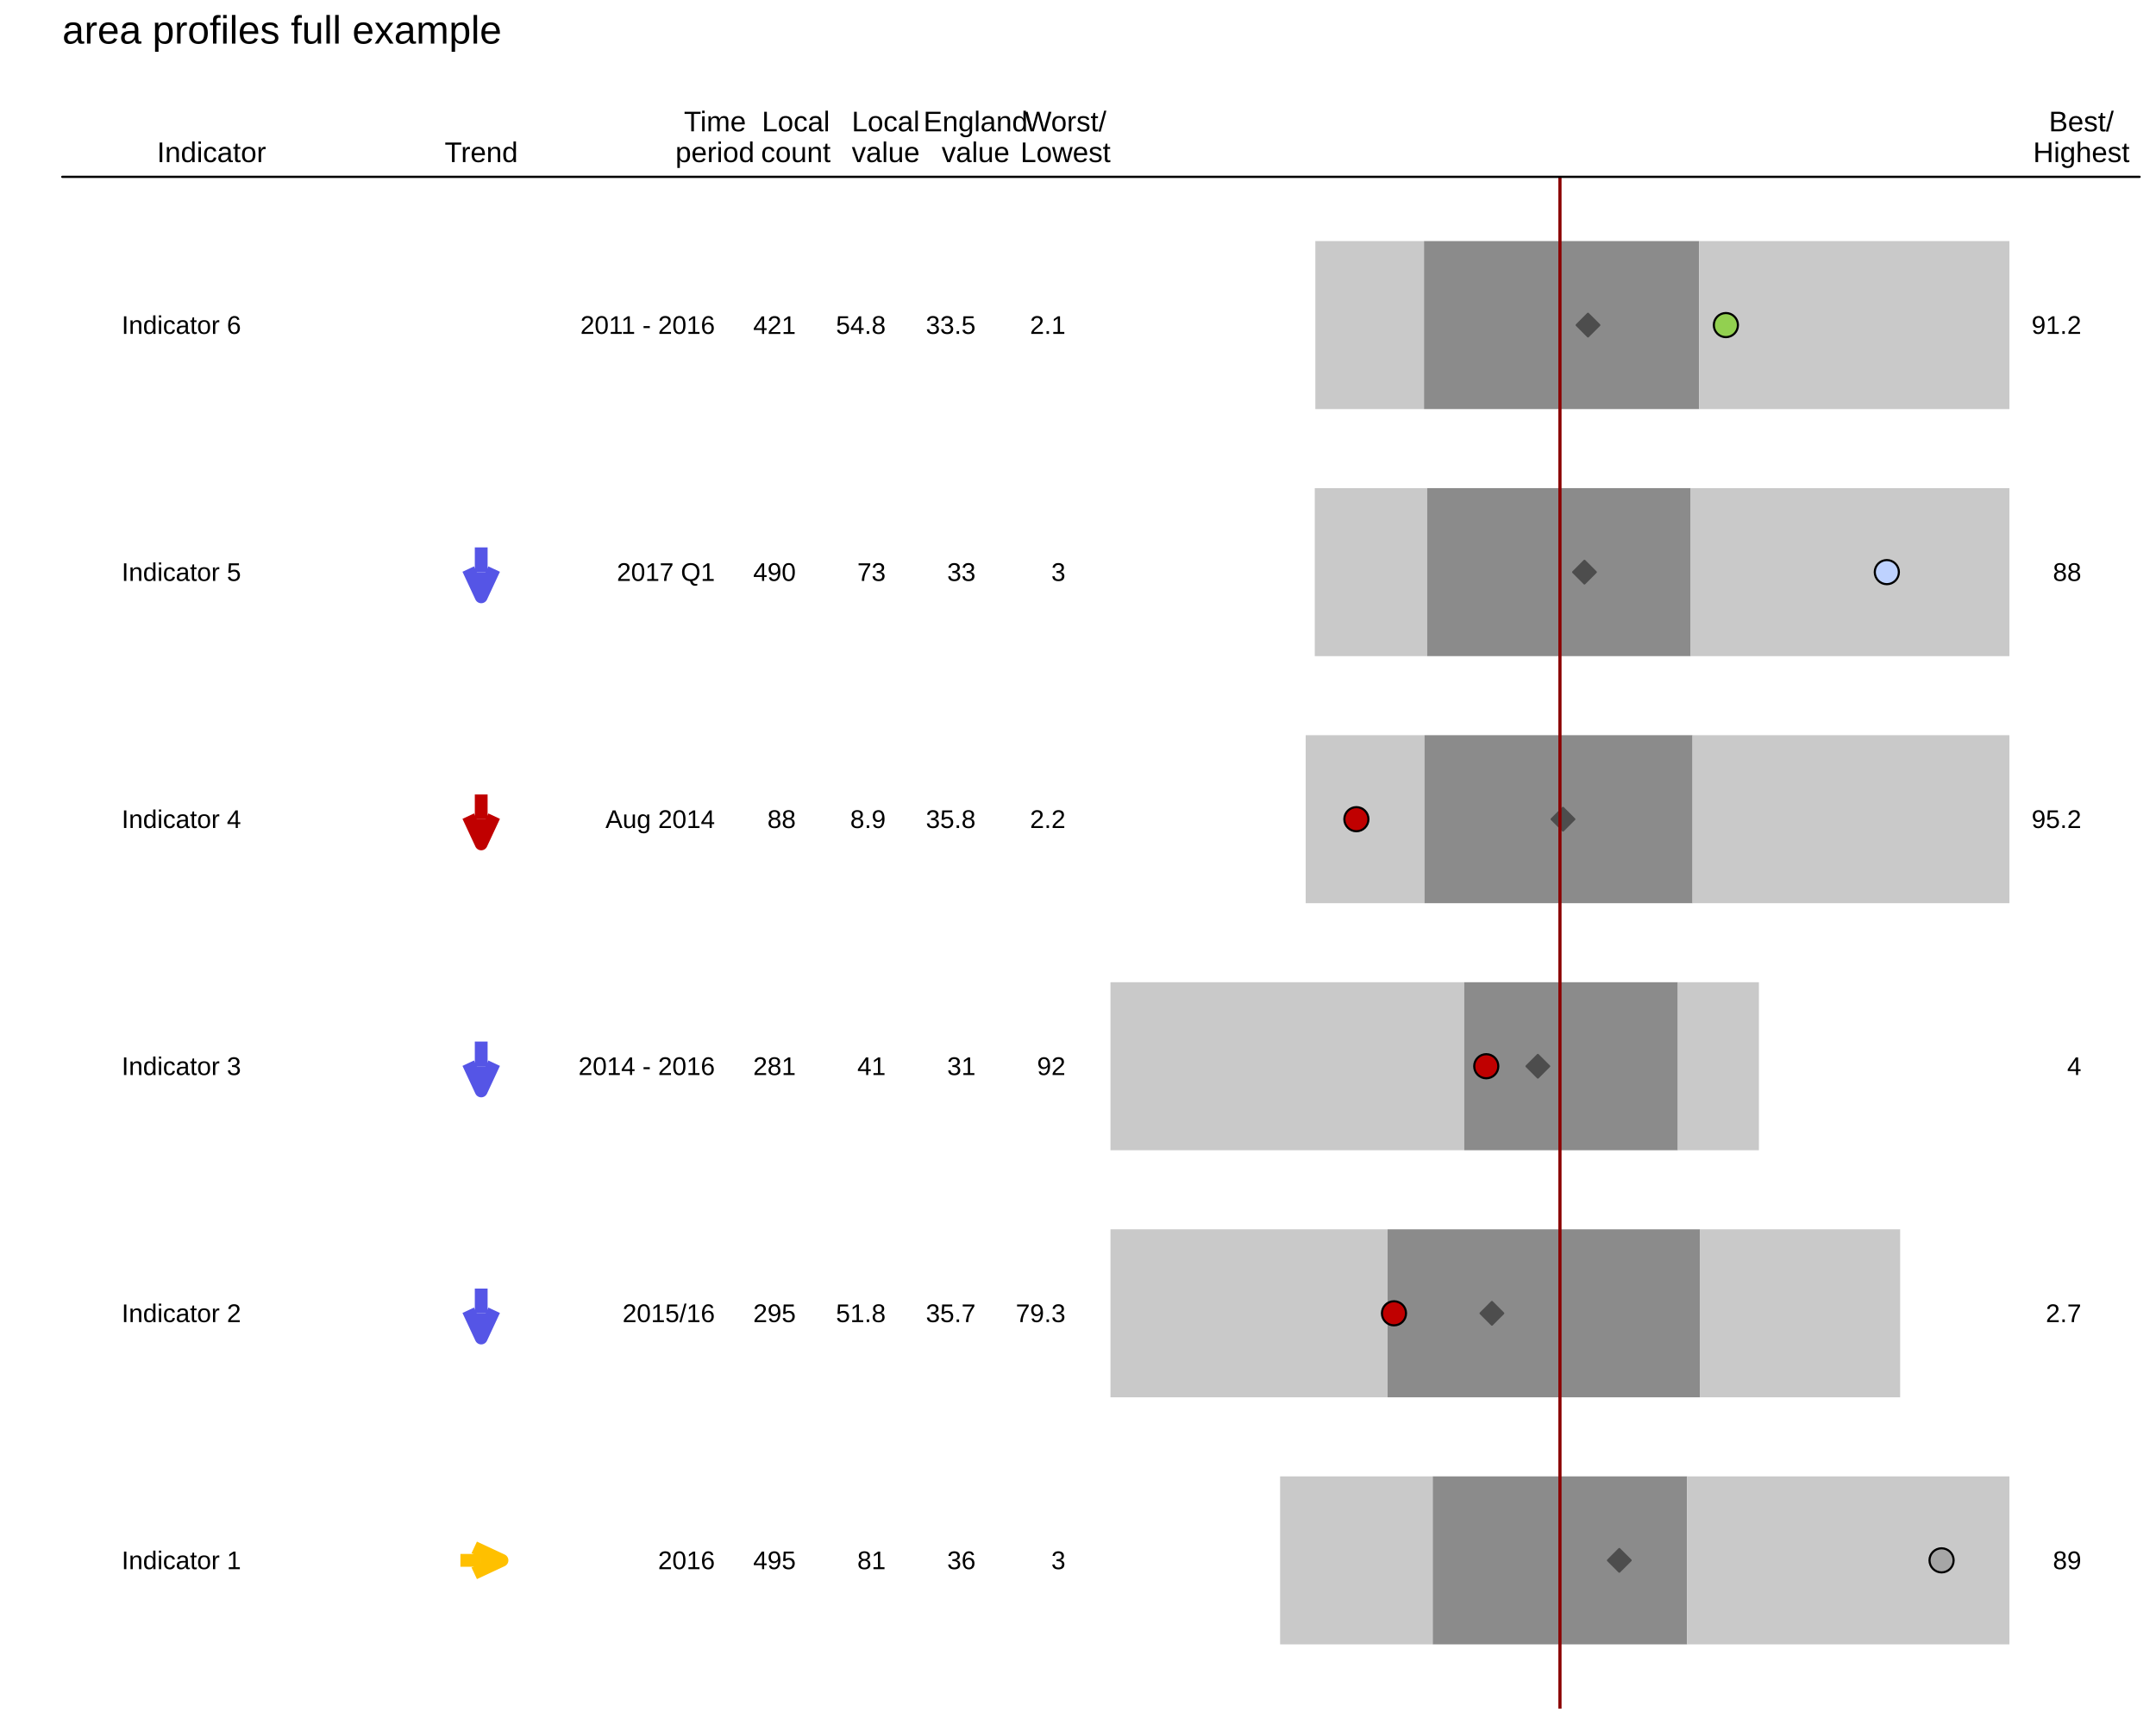
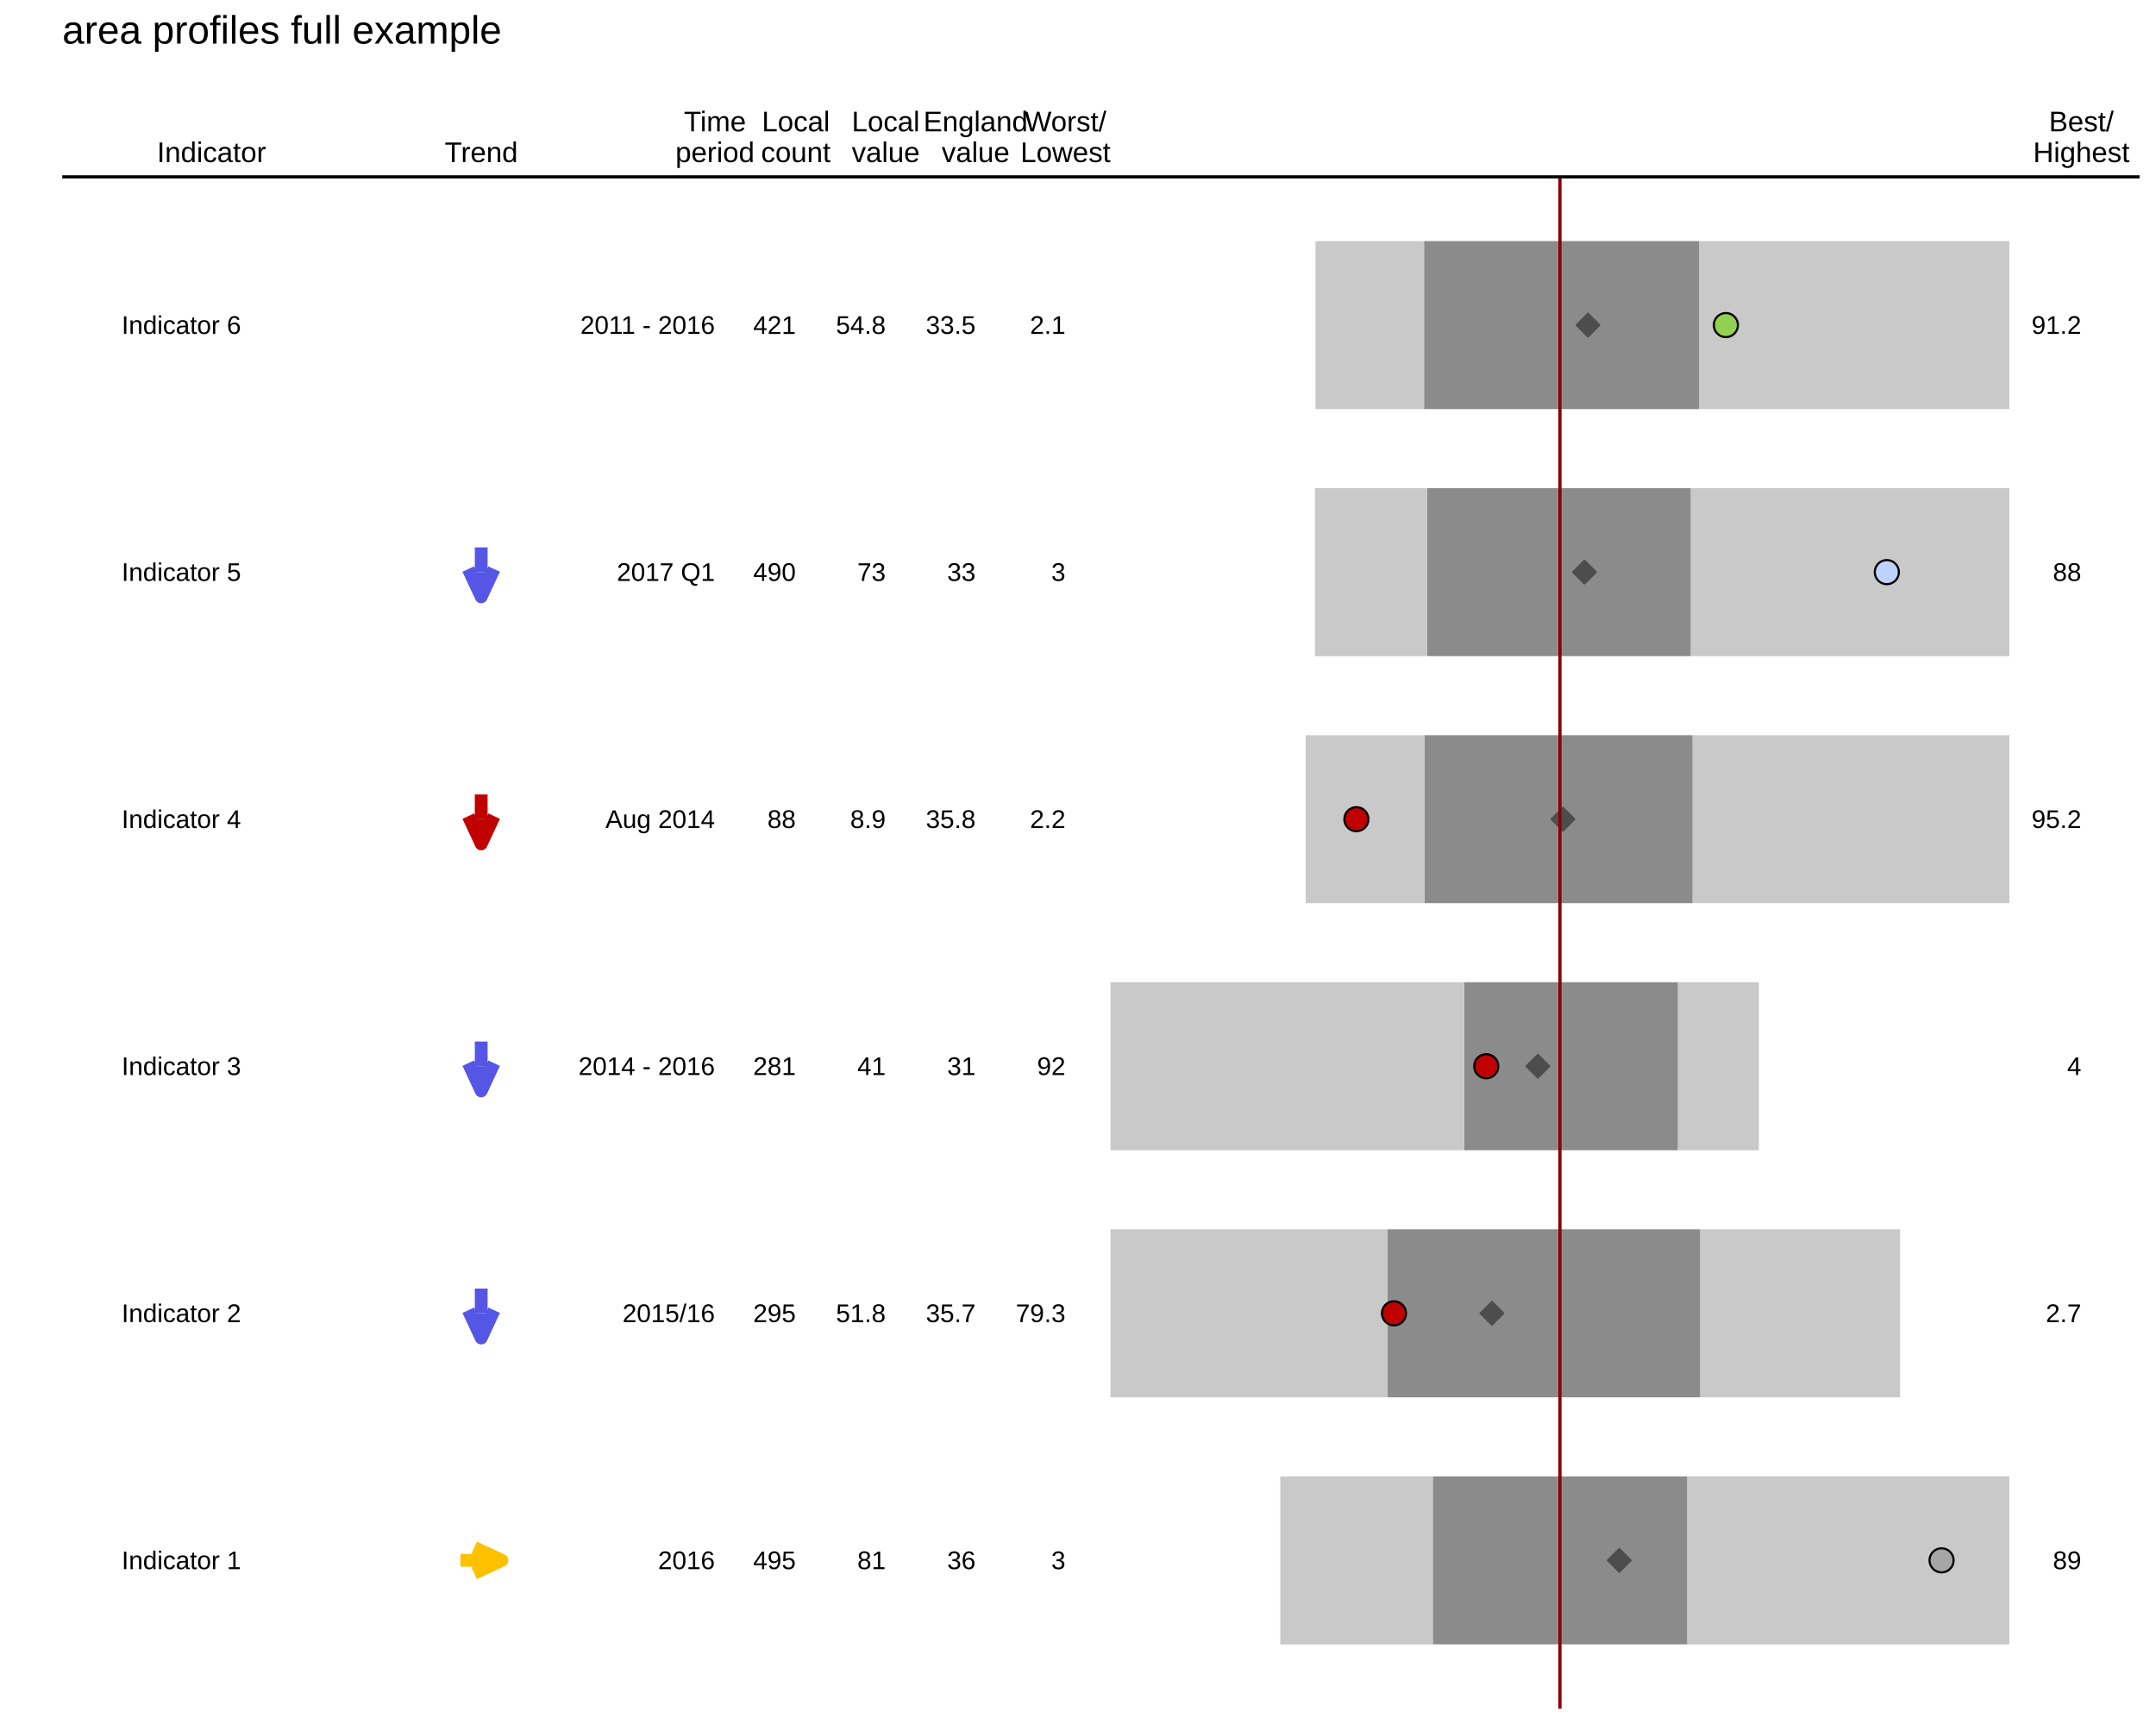
<svg xmlns="http://www.w3.org/2000/svg" viewBox="0 0 720.00 576.00">
  <defs>
    <style type="text/css">
    line, polyline, polygon, path, rect, circle {
      fill: none;
      stroke: #000000;
      stroke-linecap: round;
      stroke-linejoin: round;
      stroke-miterlimit: 10.00;
    }
  </style>
  </defs>
  <rect width="100%" height="100%" style="stroke: none; fill: #FFFFFF;" />
  <defs>
    <clipPath id="cpMjAuODB8NzE0LjUyfDU3MC41Mnw1OS4wNQ==">
      <rect x="20.80" y="59.05" width="693.72" height="511.47" />
    </clipPath>
  </defs>
+   <rect x="563.43" y="492.98" width="107.62" height="56.10" style="stroke-width: 1.07; stroke: none; stroke-linecap: square; stroke-linejoin: miter; fill: #C9C9C9;" clip-path="url(#cpMjAuODB8NzE0LjUyfDU3MC41Mnw1OS4wNQ==)" />
+   <rect x="478.47" y="492.98" width="84.96" height="56.10" style="stroke-width: 1.07; stroke: none; stroke-linecap: square; stroke-linejoin: miter; fill: #8B8B8B;" clip-path="url(#cpMjAuODB8NzE0LjUyfDU3MC41Mnw1OS4wNQ==)" />
+   <rect x="427.49" y="492.98" width="50.98" height="56.10" style="stroke-width: 1.07; stroke: none; stroke-linecap: square; stroke-linejoin: miter; fill: #C9C9C9;" clip-path="url(#cpMjAuODB8NzE0LjUyfDU3MC41Mnw1OS4wNQ==)" />
  <rect x="370.84" y="492.98" width="56.64" height="56.10" style="stroke-width: 1.07; stroke: none; stroke-linecap: square; stroke-linejoin: miter; fill: #FFFFFF;" clip-path="url(#cpMjAuODB8NzE0LjUyfDU3MC41Mnw1OS4wNQ==)" />
-   <rect x="427.49" y="492.98" width="50.98" height="56.10" style="stroke-width: 1.07; stroke: none; stroke-linecap: square; stroke-linejoin: miter; fill: #C9C9C9;" clip-path="url(#cpMjAuODB8NzE0LjUyfDU3MC41Mnw1OS4wNQ==)" />
-   <rect x="478.47" y="492.98" width="84.96" height="56.10" style="stroke-width: 1.07; stroke: none; stroke-linecap: square; stroke-linejoin: miter; fill: #8B8B8B;" clip-path="url(#cpMjAuODB8NzE0LjUyfDU3MC41Mnw1OS4wNQ==)" />
-   <rect x="563.43" y="492.98" width="107.62" height="56.10" style="stroke-width: 1.07; stroke: none; stroke-linecap: square; stroke-linejoin: miter; fill: #C9C9C9;" clip-path="url(#cpMjAuODB8NzE0LjUyfDU3MC41Mnw1OS4wNQ==)" />
+   <rect x="567.77" y="410.48" width="66.79" height="56.10" style="stroke-width: 1.07; stroke: none; stroke-linecap: square; stroke-linejoin: miter; fill: #C9C9C9;" clip-path="url(#cpMjAuODB8NzE0LjUyfDU3MC41Mnw1OS4wNQ==)" />
+   <rect x="463.37" y="410.48" width="104.40" height="56.10" style="stroke-width: 1.07; stroke: none; stroke-linecap: square; stroke-linejoin: miter; fill: #8B8B8B;" clip-path="url(#cpMjAuODB8NzE0LjUyfDU3MC41Mnw1OS4wNQ==)" />
+   <rect x="370.84" y="410.48" width="92.52" height="56.10" style="stroke-width: 1.07; stroke: none; stroke-linecap: square; stroke-linejoin: miter; fill: #C9C9C9;" clip-path="url(#cpMjAuODB8NzE0LjUyfDU3MC41Mnw1OS4wNQ==)" />
  <rect x="370.84" y="410.48" width="0.00" height="56.10" style="stroke-width: 1.07; stroke: none; stroke-linecap: square; stroke-linejoin: miter; fill: #FFFFFF;" clip-path="url(#cpMjAuODB8NzE0LjUyfDU3MC41Mnw1OS4wNQ==)" />
-   <rect x="370.84" y="410.48" width="92.52" height="56.10" style="stroke-width: 1.07; stroke: none; stroke-linecap: square; stroke-linejoin: miter; fill: #C9C9C9;" clip-path="url(#cpMjAuODB8NzE0LjUyfDU3MC41Mnw1OS4wNQ==)" />
-   <rect x="463.37" y="410.48" width="104.40" height="56.10" style="stroke-width: 1.07; stroke: none; stroke-linecap: square; stroke-linejoin: miter; fill: #8B8B8B;" clip-path="url(#cpMjAuODB8NzE0LjUyfDU3MC41Mnw1OS4wNQ==)" />
-   <rect x="567.77" y="410.48" width="66.79" height="56.10" style="stroke-width: 1.07; stroke: none; stroke-linecap: square; stroke-linejoin: miter; fill: #C9C9C9;" clip-path="url(#cpMjAuODB8NzE0LjUyfDU3MC41Mnw1OS4wNQ==)" />
+   <rect x="560.32" y="327.98" width="27.07" height="56.10" style="stroke-width: 1.07; stroke: none; stroke-linecap: square; stroke-linejoin: miter; fill: #C9C9C9;" clip-path="url(#cpMjAuODB8NzE0LjUyfDU3MC41Mnw1OS4wNQ==)" />
+   <rect x="488.96" y="327.98" width="71.36" height="56.10" style="stroke-width: 1.07; stroke: none; stroke-linecap: square; stroke-linejoin: miter; fill: #8B8B8B;" clip-path="url(#cpMjAuODB8NzE0LjUyfDU3MC41Mnw1OS4wNQ==)" />
+   <rect x="370.84" y="327.98" width="118.11" height="56.10" style="stroke-width: 1.07; stroke: none; stroke-linecap: square; stroke-linejoin: miter; fill: #C9C9C9;" clip-path="url(#cpMjAuODB8NzE0LjUyfDU3MC41Mnw1OS4wNQ==)" />
  <rect x="370.84" y="327.98" width="0.00" height="56.10" style="stroke-width: 1.07; stroke: none; stroke-linecap: square; stroke-linejoin: miter; fill: #FFFFFF;" clip-path="url(#cpMjAuODB8NzE0LjUyfDU3MC41Mnw1OS4wNQ==)" />
-   <rect x="370.84" y="327.98" width="118.11" height="56.10" style="stroke-width: 1.07; stroke: none; stroke-linecap: square; stroke-linejoin: miter; fill: #C9C9C9;" clip-path="url(#cpMjAuODB8NzE0LjUyfDU3MC41Mnw1OS4wNQ==)" />
-   <rect x="488.96" y="327.98" width="71.36" height="56.10" style="stroke-width: 1.07; stroke: none; stroke-linecap: square; stroke-linejoin: miter; fill: #8B8B8B;" clip-path="url(#cpMjAuODB8NzE0LjUyfDU3MC41Mnw1OS4wNQ==)" />
-   <rect x="560.32" y="327.98" width="27.07" height="56.10" style="stroke-width: 1.07; stroke: none; stroke-linecap: square; stroke-linejoin: miter; fill: #C9C9C9;" clip-path="url(#cpMjAuODB8NzE0LjUyfDU3MC41Mnw1OS4wNQ==)" />
+   <rect x="565.23" y="245.49" width="105.82" height="56.10" style="stroke-width: 1.07; stroke: none; stroke-linecap: square; stroke-linejoin: miter; fill: #C9C9C9;" clip-path="url(#cpMjAuODB8NzE0LjUyfDU3MC41Mnw1OS4wNQ==)" />
+   <rect x="475.71" y="245.49" width="89.52" height="56.10" style="stroke-width: 1.07; stroke: none; stroke-linecap: square; stroke-linejoin: miter; fill: #8B8B8B;" clip-path="url(#cpMjAuODB8NzE0LjUyfDU3MC41Mnw1OS4wNQ==)" />
+   <rect x="436.04" y="245.49" width="39.67" height="56.10" style="stroke-width: 1.07; stroke: none; stroke-linecap: square; stroke-linejoin: miter; fill: #C9C9C9;" clip-path="url(#cpMjAuODB8NzE0LjUyfDU3MC41Mnw1OS4wNQ==)" />
  <rect x="370.84" y="245.49" width="65.20" height="56.10" style="stroke-width: 1.07; stroke: none; stroke-linecap: square; stroke-linejoin: miter; fill: #FFFFFF;" clip-path="url(#cpMjAuODB8NzE0LjUyfDU3MC41Mnw1OS4wNQ==)" />
-   <rect x="436.04" y="245.49" width="39.67" height="56.10" style="stroke-width: 1.07; stroke: none; stroke-linecap: square; stroke-linejoin: miter; fill: #C9C9C9;" clip-path="url(#cpMjAuODB8NzE0LjUyfDU3MC41Mnw1OS4wNQ==)" />
-   <rect x="475.71" y="245.49" width="89.52" height="56.10" style="stroke-width: 1.07; stroke: none; stroke-linecap: square; stroke-linejoin: miter; fill: #8B8B8B;" clip-path="url(#cpMjAuODB8NzE0LjUyfDU3MC41Mnw1OS4wNQ==)" />
-   <rect x="565.23" y="245.49" width="105.82" height="56.10" style="stroke-width: 1.07; stroke: none; stroke-linecap: square; stroke-linejoin: miter; fill: #C9C9C9;" clip-path="url(#cpMjAuODB8NzE0LjUyfDU3MC41Mnw1OS4wNQ==)" />
+   <rect x="564.61" y="162.99" width="106.44" height="56.10" style="stroke-width: 1.07; stroke: none; stroke-linecap: square; stroke-linejoin: miter; fill: #C9C9C9;" clip-path="url(#cpMjAuODB8NzE0LjUyfDU3MC41Mnw1OS4wNQ==)" />
+   <rect x="476.60" y="162.99" width="88.02" height="56.10" style="stroke-width: 1.07; stroke: none; stroke-linecap: square; stroke-linejoin: miter; fill: #8B8B8B;" clip-path="url(#cpMjAuODB8NzE0LjUyfDU3MC41Mnw1OS4wNQ==)" />
+   <rect x="439.07" y="162.99" width="37.53" height="56.10" style="stroke-width: 1.07; stroke: none; stroke-linecap: square; stroke-linejoin: miter; fill: #C9C9C9;" clip-path="url(#cpMjAuODB8NzE0LjUyfDU3MC41Mnw1OS4wNQ==)" />
  <rect x="370.84" y="162.99" width="68.23" height="56.10" style="stroke-width: 1.07; stroke: none; stroke-linecap: square; stroke-linejoin: miter; fill: #FFFFFF;" clip-path="url(#cpMjAuODB8NzE0LjUyfDU3MC41Mnw1OS4wNQ==)" />
-   <rect x="439.07" y="162.99" width="37.53" height="56.10" style="stroke-width: 1.07; stroke: none; stroke-linecap: square; stroke-linejoin: miter; fill: #C9C9C9;" clip-path="url(#cpMjAuODB8NzE0LjUyfDU3MC41Mnw1OS4wNQ==)" />
-   <rect x="476.60" y="162.99" width="88.02" height="56.10" style="stroke-width: 1.07; stroke: none; stroke-linecap: square; stroke-linejoin: miter; fill: #8B8B8B;" clip-path="url(#cpMjAuODB8NzE0LjUyfDU3MC41Mnw1OS4wNQ==)" />
-   <rect x="564.61" y="162.99" width="106.44" height="56.10" style="stroke-width: 1.07; stroke: none; stroke-linecap: square; stroke-linejoin: miter; fill: #C9C9C9;" clip-path="url(#cpMjAuODB8NzE0LjUyfDU3MC41Mnw1OS4wNQ==)" />
+   <rect x="567.45" y="80.50" width="103.60" height="56.10" style="stroke-width: 1.07; stroke: none; stroke-linecap: square; stroke-linejoin: miter; fill: #C9C9C9;" clip-path="url(#cpMjAuODB8NzE0LjUyfDU3MC41Mnw1OS4wNQ==)" />
+   <rect x="475.55" y="80.50" width="91.90" height="56.10" style="stroke-width: 1.07; stroke: none; stroke-linecap: square; stroke-linejoin: miter; fill: #8B8B8B;" clip-path="url(#cpMjAuODB8NzE0LjUyfDU3MC41Mnw1OS4wNQ==)" />
+   <rect x="439.26" y="80.50" width="36.29" height="56.10" style="stroke-width: 1.07; stroke: none; stroke-linecap: square; stroke-linejoin: miter; fill: #C9C9C9;" clip-path="url(#cpMjAuODB8NzE0LjUyfDU3MC41Mnw1OS4wNQ==)" />
  <rect x="370.84" y="80.50" width="68.42" height="56.10" style="stroke-width: 1.07; stroke: none; stroke-linecap: square; stroke-linejoin: miter; fill: #FFFFFF;" clip-path="url(#cpMjAuODB8NzE0LjUyfDU3MC41Mnw1OS4wNQ==)" />
-   <rect x="439.26" y="80.50" width="36.29" height="56.10" style="stroke-width: 1.07; stroke: none; stroke-linecap: square; stroke-linejoin: miter; fill: #C9C9C9;" clip-path="url(#cpMjAuODB8NzE0LjUyfDU3MC41Mnw1OS4wNQ==)" />
-   <rect x="475.55" y="80.50" width="91.90" height="56.10" style="stroke-width: 1.07; stroke: none; stroke-linecap: square; stroke-linejoin: miter; fill: #8B8B8B;" clip-path="url(#cpMjAuODB8NzE0LjUyfDU3MC41Mnw1OS4wNQ==)" />
-   <rect x="567.45" y="80.50" width="103.60" height="56.10" style="stroke-width: 1.07; stroke: none; stroke-linecap: square; stroke-linejoin: miter; fill: #C9C9C9;" clip-path="url(#cpMjAuODB8NzE0LjUyfDU3MC41Mnw1OS4wNQ==)" />
  <polygon points="540.77,524.81 544.56,521.02 540.77,517.24 536.98,521.02 " style="stroke-width: 0.71; stroke: #4D4D4D; fill: #4D4D4D;" clip-path="url(#cpMjAuODB8NzE0LjUyfDU3MC41Mnw1OS4wNQ==)" />
  <polygon points="498.23,442.32 502.01,438.53 498.23,434.74 494.44,438.53 " style="stroke-width: 0.71; stroke: #4D4D4D; fill: #4D4D4D;" clip-path="url(#cpMjAuODB8NzE0LjUyfDU3MC41Mnw1OS4wNQ==)" />
  <polygon points="513.57,359.82 517.35,356.03 513.57,352.25 509.78,356.03 " style="stroke-width: 0.71; stroke: #4D4D4D; fill: #4D4D4D;" clip-path="url(#cpMjAuODB8NzE0LjUyfDU3MC41Mnw1OS4wNQ==)" />
  <polygon points="521.96,277.33 525.75,273.54 521.96,269.75 518.17,273.54 " style="stroke-width: 0.71; stroke: #4D4D4D; fill: #4D4D4D;" clip-path="url(#cpMjAuODB8NzE0LjUyfDU3MC41Mnw1OS4wNQ==)" />
  <polygon points="529.13,194.83 532.92,191.04 529.13,187.26 525.35,191.04 " style="stroke-width: 0.71; stroke: #4D4D4D; fill: #4D4D4D;" clip-path="url(#cpMjAuODB8NzE0LjUyfDU3MC41Mnw1OS4wNQ==)" />
  <polygon points="530.31,112.34 534.10,108.55 530.31,104.76 526.53,108.55 " style="stroke-width: 0.71; stroke: #4D4D4D; fill: #4D4D4D;" clip-path="url(#cpMjAuODB8NzE0LjUyfDU3MC41Mnw1OS4wNQ==)" />
  <circle cx="648.39" cy="521.02" r="3.02pt" style="stroke-width: 0.71; fill: #A6A6A6;" clip-path="url(#cpMjAuODB8NzE0LjUyfDU3MC41Mnw1OS4wNQ==)" />
  <circle cx="465.52" cy="438.53" r="3.02pt" style="stroke-width: 0.71; fill: #C00000;" clip-path="url(#cpMjAuODB8NzE0LjUyfDU3MC41Mnw1OS4wNQ==)" />
  <circle cx="496.34" cy="356.03" r="3.02pt" style="stroke-width: 0.71; fill: #C00000;" clip-path="url(#cpMjAuODB8NzE0LjUyfDU3MC41Mnw1OS4wNQ==)" />
  <circle cx="452.97" cy="273.54" r="3.02pt" style="stroke-width: 0.71; fill: #C00000;" clip-path="url(#cpMjAuODB8NzE0LjUyfDU3MC41Mnw1OS4wNQ==)" />
  <circle cx="630.11" cy="191.04" r="3.02pt" style="stroke-width: 0.71; fill: #BED2FF;" clip-path="url(#cpMjAuODB8NzE0LjUyfDU3MC41Mnw1OS4wNQ==)" />
  <circle cx="576.36" cy="108.55" r="3.02pt" style="stroke-width: 0.71; fill: #92D050;" clip-path="url(#cpMjAuODB8NzE0LjUyfDU3MC41Mnw1OS4wNQ==)" />
  <line x1="520.95" y1="570.52" x2="520.95" y2="59.05" style="stroke-width: 1.07; stroke: #8B0000; stroke-linecap: butt;" clip-path="url(#cpMjAuODB8NzE0LjUyfDU3MC41Mnw1OS4wNQ==)" />
  <g clip-path="url(#cpMjAuODB8NzE0LjUyfDU3MC41Mnw1OS4wNQ==)">
    <text x="685.57" y="523.96" style="font-size: 8.54px; font-family: Liberation Sans;" textLength="9.50px" lengthAdjust="spacingAndGlyphs">89</text>
  </g>
  <g clip-path="url(#cpMjAuODB8NzE0LjUyfDU3MC41Mnw1OS4wNQ==)">
    <text x="351.08" y="523.96" style="font-size: 8.54px; font-family: Liberation Sans;" textLength="4.75px" lengthAdjust="spacingAndGlyphs">3</text>
  </g>
  <g clip-path="url(#cpMjAuODB8NzE0LjUyfDU3MC41Mnw1OS4wNQ==)">
    <text x="683.19" y="441.47" style="font-size: 8.54px; font-family: Liberation Sans;" textLength="11.88px" lengthAdjust="spacingAndGlyphs">2.7</text>
  </g>
  <g clip-path="url(#cpMjAuODB8NzE0LjUyfDU3MC41Mnw1OS4wNQ==)">
    <text x="339.21" y="441.47" style="font-size: 8.54px; font-family: Liberation Sans;" textLength="16.62px" lengthAdjust="spacingAndGlyphs">79.3</text>
  </g>
  <g clip-path="url(#cpMjAuODB8NzE0LjUyfDU3MC41Mnw1OS4wNQ==)">
    <text x="690.32" y="358.97" style="font-size: 8.54px; font-family: Liberation Sans;" textLength="4.75px" lengthAdjust="spacingAndGlyphs">4</text>
  </g>
  <g clip-path="url(#cpMjAuODB8NzE0LjUyfDU3MC41Mnw1OS4wNQ==)">
    <text x="346.33" y="358.97" style="font-size: 8.54px; font-family: Liberation Sans;" textLength="9.50px" lengthAdjust="spacingAndGlyphs">92</text>
  </g>
  <g clip-path="url(#cpMjAuODB8NzE0LjUyfDU3MC41Mnw1OS4wNQ==)">
    <text x="678.44" y="276.48" style="font-size: 8.54px; font-family: Liberation Sans;" textLength="16.62px" lengthAdjust="spacingAndGlyphs">95.2</text>
  </g>
  <g clip-path="url(#cpMjAuODB8NzE0LjUyfDU3MC41Mnw1OS4wNQ==)">
    <text x="343.96" y="276.48" style="font-size: 8.54px; font-family: Liberation Sans;" textLength="11.88px" lengthAdjust="spacingAndGlyphs">2.2</text>
  </g>
  <g clip-path="url(#cpMjAuODB8NzE0LjUyfDU3MC41Mnw1OS4wNQ==)">
    <text x="685.57" y="193.98" style="font-size: 8.54px; font-family: Liberation Sans;" textLength="9.50px" lengthAdjust="spacingAndGlyphs">88</text>
  </g>
  <g clip-path="url(#cpMjAuODB8NzE0LjUyfDU3MC41Mnw1OS4wNQ==)">
    <text x="351.08" y="193.98" style="font-size: 8.54px; font-family: Liberation Sans;" textLength="4.75px" lengthAdjust="spacingAndGlyphs">3</text>
  </g>
  <g clip-path="url(#cpMjAuODB8NzE0LjUyfDU3MC41Mnw1OS4wNQ==)">
    <text x="678.44" y="111.49" style="font-size: 8.54px; font-family: Liberation Sans;" textLength="16.62px" lengthAdjust="spacingAndGlyphs">91.2</text>
  </g>
  <g clip-path="url(#cpMjAuODB8NzE0LjUyfDU3MC41Mnw1OS4wNQ==)">
    <text x="343.96" y="111.49" style="font-size: 8.54px; font-family: Liberation Sans;" textLength="11.88px" lengthAdjust="spacingAndGlyphs">2.1</text>
  </g>
  <g clip-path="url(#cpMjAuODB8NzE0LjUyfDU3MC41Mnw1OS4wNQ==)">
    <text x="316.31" y="523.96" style="font-size: 8.54px; font-family: Liberation Sans;" textLength="9.50px" lengthAdjust="spacingAndGlyphs">36</text>
  </g>
  <g clip-path="url(#cpMjAuODB8NzE0LjUyfDU3MC41Mnw1OS4wNQ==)">
    <text x="309.19" y="441.47" style="font-size: 8.54px; font-family: Liberation Sans;" textLength="16.62px" lengthAdjust="spacingAndGlyphs">35.7</text>
  </g>
  <g clip-path="url(#cpMjAuODB8NzE0LjUyfDU3MC41Mnw1OS4wNQ==)">
    <text x="316.31" y="358.97" style="font-size: 8.54px; font-family: Liberation Sans;" textLength="9.50px" lengthAdjust="spacingAndGlyphs">31</text>
  </g>
  <g clip-path="url(#cpMjAuODB8NzE0LjUyfDU3MC41Mnw1OS4wNQ==)">
    <text x="309.19" y="276.48" style="font-size: 8.54px; font-family: Liberation Sans;" textLength="16.62px" lengthAdjust="spacingAndGlyphs">35.8</text>
  </g>
  <g clip-path="url(#cpMjAuODB8NzE0LjUyfDU3MC41Mnw1OS4wNQ==)">
    <text x="316.31" y="193.98" style="font-size: 8.54px; font-family: Liberation Sans;" textLength="9.50px" lengthAdjust="spacingAndGlyphs">33</text>
  </g>
  <g clip-path="url(#cpMjAuODB8NzE0LjUyfDU3MC41Mnw1OS4wNQ==)">
    <text x="309.19" y="111.49" style="font-size: 8.54px; font-family: Liberation Sans;" textLength="16.62px" lengthAdjust="spacingAndGlyphs">33.5</text>
  </g>
  <g clip-path="url(#cpMjAuODB8NzE0LjUyfDU3MC41Mnw1OS4wNQ==)">
    <text x="286.29" y="523.96" style="font-size: 8.54px; font-family: Liberation Sans;" textLength="9.50px" lengthAdjust="spacingAndGlyphs">81</text>
  </g>
  <g clip-path="url(#cpMjAuODB8NzE0LjUyfDU3MC41Mnw1OS4wNQ==)">
    <text x="279.17" y="441.47" style="font-size: 8.54px; font-family: Liberation Sans;" textLength="16.62px" lengthAdjust="spacingAndGlyphs">51.8</text>
  </g>
  <g clip-path="url(#cpMjAuODB8NzE0LjUyfDU3MC41Mnw1OS4wNQ==)">
    <text x="286.29" y="358.97" style="font-size: 8.54px; font-family: Liberation Sans;" textLength="9.50px" lengthAdjust="spacingAndGlyphs">41</text>
  </g>
  <g clip-path="url(#cpMjAuODB8NzE0LjUyfDU3MC41Mnw1OS4wNQ==)">
    <text x="283.92" y="276.48" style="font-size: 8.54px; font-family: Liberation Sans;" textLength="11.88px" lengthAdjust="spacingAndGlyphs">8.9</text>
  </g>
  <g clip-path="url(#cpMjAuODB8NzE0LjUyfDU3MC41Mnw1OS4wNQ==)">
    <text x="286.29" y="193.98" style="font-size: 8.54px; font-family: Liberation Sans;" textLength="9.50px" lengthAdjust="spacingAndGlyphs">73</text>
  </g>
  <g clip-path="url(#cpMjAuODB8NzE0LjUyfDU3MC41Mnw1OS4wNQ==)">
    <text x="279.17" y="111.49" style="font-size: 8.54px; font-family: Liberation Sans;" textLength="16.62px" lengthAdjust="spacingAndGlyphs">54.8</text>
  </g>
  <g clip-path="url(#cpMjAuODB8NzE0LjUyfDU3MC41Mnw1OS4wNQ==)">
    <text x="251.52" y="523.96" style="font-size: 8.54px; font-family: Liberation Sans;" textLength="14.25px" lengthAdjust="spacingAndGlyphs">495</text>
  </g>
  <g clip-path="url(#cpMjAuODB8NzE0LjUyfDU3MC41Mnw1OS4wNQ==)">
    <text x="251.52" y="441.47" style="font-size: 8.54px; font-family: Liberation Sans;" textLength="14.25px" lengthAdjust="spacingAndGlyphs">295</text>
  </g>
  <g clip-path="url(#cpMjAuODB8NzE0LjUyfDU3MC41Mnw1OS4wNQ==)">
    <text x="251.52" y="358.97" style="font-size: 8.54px; font-family: Liberation Sans;" textLength="14.25px" lengthAdjust="spacingAndGlyphs">281</text>
  </g>
  <g clip-path="url(#cpMjAuODB8NzE0LjUyfDU3MC41Mnw1OS4wNQ==)">
    <text x="256.27" y="276.48" style="font-size: 8.54px; font-family: Liberation Sans;" textLength="9.50px" lengthAdjust="spacingAndGlyphs">88</text>
  </g>
  <g clip-path="url(#cpMjAuODB8NzE0LjUyfDU3MC41Mnw1OS4wNQ==)">
    <text x="251.52" y="193.98" style="font-size: 8.54px; font-family: Liberation Sans;" textLength="14.25px" lengthAdjust="spacingAndGlyphs">490</text>
  </g>
  <g clip-path="url(#cpMjAuODB8NzE0LjUyfDU3MC41Mnw1OS4wNQ==)">
    <text x="251.52" y="111.52" style="font-size: 8.54px; font-family: Liberation Sans;" textLength="14.25px" lengthAdjust="spacingAndGlyphs">421</text>
  </g>
  <g clip-path="url(#cpMjAuODB8NzE0LjUyfDU3MC41Mnw1OS4wNQ==)">
    <text x="219.75" y="523.96" style="font-size: 8.54px; font-family: Liberation Sans;" textLength="19.00px" lengthAdjust="spacingAndGlyphs">2016</text>
  </g>
  <g clip-path="url(#cpMjAuODB8NzE0LjUyfDU3MC41Mnw1OS4wNQ==)">
    <text x="207.88" y="441.47" style="font-size: 8.54px; font-family: Liberation Sans;" textLength="30.88px" lengthAdjust="spacingAndGlyphs">2015/16</text>
  </g>
  <g clip-path="url(#cpMjAuODB8NzE0LjUyfDU3MC41Mnw1OS4wNQ==)">
    <text x="193.16" y="358.97" style="font-size: 8.54px; font-family: Liberation Sans;" textLength="45.59px" lengthAdjust="spacingAndGlyphs">2014 - 2016</text>
  </g>
  <g clip-path="url(#cpMjAuODB8NzE0LjUyfDU3MC41Mnw1OS4wNQ==)">
    <text x="202.19" y="276.48" style="font-size: 8.54px; font-family: Liberation Sans;" textLength="36.56px" lengthAdjust="spacingAndGlyphs">Aug 2014</text>
  </g>
  <g clip-path="url(#cpMjAuODB8NzE0LjUyfDU3MC41Mnw1OS4wNQ==)">
    <text x="205.99" y="193.98" style="font-size: 8.54px; font-family: Liberation Sans;" textLength="32.77px" lengthAdjust="spacingAndGlyphs">2017 Q1</text>
  </g>
  <g clip-path="url(#cpMjAuODB8NzE0LjUyfDU3MC41Mnw1OS4wNQ==)">
    <text x="193.80" y="111.49" style="font-size: 8.54px; font-family: Liberation Sans;" textLength="44.95px" lengthAdjust="spacingAndGlyphs">2011 - 2016</text>
  </g>
  <line x1="160.70" y1="521.02" x2="167.64" y2="521.02" style="stroke-width: 4.27; stroke: #FFC000; stroke-linecap: butt;" clip-path="url(#cpMjAuODB8NzE0LjUyfDU3MC41Mnw1OS4wNQ==)" />
  <polyline points="158.37,525.35 167.64,521.02 158.37,516.70 " style="stroke-width: 4.27; stroke: #FFC000; stroke-linecap: butt;" clip-path="url(#cpMjAuODB8NzE0LjUyfDU3MC41Mnw1OS4wNQ==)" />
  <line x1="160.70" y1="438.53" x2="160.70" y2="446.78" style="stroke-width: 4.27; stroke: #5555E6; stroke-linecap: butt;" clip-path="url(#cpMjAuODB8NzE0LjUyfDU3MC41Mnw1OS4wNQ==)" />
  <polyline points="156.38,437.51 160.70,446.78 165.02,437.51 " style="stroke-width: 4.27; stroke: #5555E6; stroke-linecap: butt;" clip-path="url(#cpMjAuODB8NzE0LjUyfDU3MC41Mnw1OS4wNQ==)" />
  <line x1="160.70" y1="356.03" x2="160.70" y2="364.28" style="stroke-width: 4.27; stroke: #5555E6; stroke-linecap: butt;" clip-path="url(#cpMjAuODB8NzE0LjUyfDU3MC41Mnw1OS4wNQ==)" />
  <polyline points="156.38,355.01 160.70,364.28 165.02,355.01 " style="stroke-width: 4.27; stroke: #5555E6; stroke-linecap: butt;" clip-path="url(#cpMjAuODB8NzE0LjUyfDU3MC41Mnw1OS4wNQ==)" />
  <line x1="160.70" y1="273.54" x2="160.70" y2="281.79" style="stroke-width: 4.27; stroke: #C00000; stroke-linecap: butt;" clip-path="url(#cpMjAuODB8NzE0LjUyfDU3MC41Mnw1OS4wNQ==)" />
  <polyline points="156.38,272.52 160.70,281.79 165.02,272.52 " style="stroke-width: 4.27; stroke: #C00000; stroke-linecap: butt;" clip-path="url(#cpMjAuODB8NzE0LjUyfDU3MC41Mnw1OS4wNQ==)" />
  <line x1="160.70" y1="191.04" x2="160.70" y2="199.29" style="stroke-width: 4.27; stroke: #5555E6; stroke-linecap: butt;" clip-path="url(#cpMjAuODB8NzE0LjUyfDU3MC41Mnw1OS4wNQ==)" />
  <polyline points="156.38,190.02 160.70,199.29 165.02,190.02 " style="stroke-width: 4.27; stroke: #5555E6; stroke-linecap: butt;" clip-path="url(#cpMjAuODB8NzE0LjUyfDU3MC41Mnw1OS4wNQ==)" />
  <line x1="160.70" y1="521.02" x2="153.76" y2="521.02" style="stroke-width: 4.27; stroke: #FFC000; stroke-linecap: butt;" clip-path="url(#cpMjAuODB8NzE0LjUyfDU3MC41Mnw1OS4wNQ==)" />
  <line x1="160.70" y1="438.53" x2="160.70" y2="430.28" style="stroke-width: 4.27; stroke: #5555E6; stroke-linecap: butt;" clip-path="url(#cpMjAuODB8NzE0LjUyfDU3MC41Mnw1OS4wNQ==)" />
  <line x1="160.70" y1="356.03" x2="160.70" y2="347.78" style="stroke-width: 4.27; stroke: #5555E6; stroke-linecap: butt;" clip-path="url(#cpMjAuODB8NzE0LjUyfDU3MC41Mnw1OS4wNQ==)" />
  <line x1="160.70" y1="273.54" x2="160.70" y2="265.29" style="stroke-width: 4.27; stroke: #C00000; stroke-linecap: butt;" clip-path="url(#cpMjAuODB8NzE0LjUyfDU3MC41Mnw1OS4wNQ==)" />
  <line x1="160.70" y1="191.04" x2="160.70" y2="182.79" style="stroke-width: 4.27; stroke: #5555E6; stroke-linecap: butt;" clip-path="url(#cpMjAuODB8NzE0LjUyfDU3MC41Mnw1OS4wNQ==)" />
  <g clip-path="url(#cpMjAuODB8NzE0LjUyfDU3MC41Mnw1OS4wNQ==)">
    <text x="40.62" y="523.96" style="font-size: 8.54px; font-family: Liberation Sans;" textLength="39.88px" lengthAdjust="spacingAndGlyphs">Indicator 1</text>
  </g>
  <g clip-path="url(#cpMjAuODB8NzE0LjUyfDU3MC41Mnw1OS4wNQ==)">
    <text x="40.62" y="441.47" style="font-size: 8.54px; font-family: Liberation Sans;" textLength="39.88px" lengthAdjust="spacingAndGlyphs">Indicator 2</text>
  </g>
  <g clip-path="url(#cpMjAuODB8NzE0LjUyfDU3MC41Mnw1OS4wNQ==)">
    <text x="40.62" y="358.97" style="font-size: 8.54px; font-family: Liberation Sans;" textLength="39.88px" lengthAdjust="spacingAndGlyphs">Indicator 3</text>
  </g>
  <g clip-path="url(#cpMjAuODB8NzE0LjUyfDU3MC41Mnw1OS4wNQ==)">
    <text x="40.62" y="276.48" style="font-size: 8.54px; font-family: Liberation Sans;" textLength="39.88px" lengthAdjust="spacingAndGlyphs">Indicator 4</text>
  </g>
  <g clip-path="url(#cpMjAuODB8NzE0LjUyfDU3MC41Mnw1OS4wNQ==)">
    <text x="40.62" y="193.98" style="font-size: 8.54px; font-family: Liberation Sans;" textLength="39.88px" lengthAdjust="spacingAndGlyphs">Indicator 5</text>
  </g>
  <g clip-path="url(#cpMjAuODB8NzE0LjUyfDU3MC41Mnw1OS4wNQ==)">
    <text x="40.62" y="111.49" style="font-size: 8.54px; font-family: Liberation Sans;" textLength="39.88px" lengthAdjust="spacingAndGlyphs">Indicator 6</text>
  </g>
  <defs>
    <clipPath id="cpMC4wMHw3MjAuMDB8NTc2LjAwfDAuMDA=">
      <rect x="0.00" y="0.00" width="720.00" height="576.00" />
    </clipPath>
  </defs>
-   <polyline points="20.80,59.05 714.52,59.05 " style="stroke-width: 0.75;" clip-path="url(#cpMC4wMHw3MjAuMDB8NTc2LjAwfDAuMDA=)" />
+   <polyline points="20.80,59.05 714.52,59.05 " style="stroke-width: 1.07; stroke-linecap: butt;" clip-path="url(#cpMC4wMHw3MjAuMDB8NTc2LjAwfDAuMDA=)" />
  <g clip-path="url(#cpMC4wMHw3MjAuMDB8NTc2LjAwfDAuMDA=)">
    <text x="52.43" y="54.12" style="font-size: 9.50px; font-family: Liberation Sans;" textLength="36.42px" lengthAdjust="spacingAndGlyphs">Indicator</text>
  </g>
  <g clip-path="url(#cpMC4wMHw3MjAuMDB8NTc2LjAwfDAuMDA=)">
    <text x="148.48" y="54.12" style="font-size: 9.50px; font-family: Liberation Sans;" textLength="24.44px" lengthAdjust="spacingAndGlyphs">Trend</text>
  </g>
  <g clip-path="url(#cpMC4wMHw3MjAuMDB8NTc2LjAwfDAuMDA=)">
    <text x="228.39" y="43.85" style="font-size: 9.50px; font-family: Liberation Sans;" textLength="20.73px" lengthAdjust="spacingAndGlyphs">Time</text>
  </g>
  <g clip-path="url(#cpMC4wMHw3MjAuMDB8NTc2LjAwfDAuMDA=)">
    <text x="225.56" y="54.12" style="font-size: 9.50px; font-family: Liberation Sans;" textLength="26.39px" lengthAdjust="spacingAndGlyphs">period</text>
  </g>
  <g clip-path="url(#cpMC4wMHw3MjAuMDB8NTc2LjAwfDAuMDA=)">
    <text x="254.42" y="43.85" style="font-size: 9.50px; font-family: Liberation Sans;" textLength="22.70px" lengthAdjust="spacingAndGlyphs">Local</text>
  </g>
  <g clip-path="url(#cpMC4wMHw3MjAuMDB8NTc2LjAwfDAuMDA=)">
    <text x="254.15" y="54.12" style="font-size: 9.50px; font-family: Liberation Sans;" textLength="23.23px" lengthAdjust="spacingAndGlyphs">count</text>
  </g>
  <g clip-path="url(#cpMC4wMHw3MjAuMDB8NTc2LjAwfDAuMDA=)">
    <text x="284.44" y="43.85" style="font-size: 9.50px; font-family: Liberation Sans;" textLength="22.70px" lengthAdjust="spacingAndGlyphs">Local</text>
  </g>
  <g clip-path="url(#cpMC4wMHw3MjAuMDB8NTc2LjAwfDAuMDA=)">
    <text x="284.44" y="54.12" style="font-size: 9.50px; font-family: Liberation Sans;" textLength="22.70px" lengthAdjust="spacingAndGlyphs">value</text>
  </g>
  <g clip-path="url(#cpMC4wMHw3MjAuMDB8NTc2LjAwfDAuMDA=)">
    <text x="308.38" y="43.85" style="font-size: 9.50px; font-family: Liberation Sans;" textLength="34.86px" lengthAdjust="spacingAndGlyphs">England</text>
  </g>
  <g clip-path="url(#cpMC4wMHw3MjAuMDB8NTc2LjAwfDAuMDA=)">
    <text x="314.46" y="54.12" style="font-size: 9.50px; font-family: Liberation Sans;" textLength="22.70px" lengthAdjust="spacingAndGlyphs">value</text>
  </g>
  <g clip-path="url(#cpMC4wMHw3MjAuMDB8NTc2LjAwfDAuMDA=)">
    <text x="342.20" y="43.85" style="font-size: 9.50px; font-family: Liberation Sans;" textLength="27.27px" lengthAdjust="spacingAndGlyphs">Worst/</text>
  </g>
  <g clip-path="url(#cpMC4wMHw3MjAuMDB8NTc2LjAwfDAuMDA=)">
    <text x="340.79" y="54.12" style="font-size: 9.50px; font-family: Liberation Sans;" textLength="30.09px" lengthAdjust="spacingAndGlyphs">Lowest</text>
  </g>
  <g clip-path="url(#cpMC4wMHw3MjAuMDB8NTc2LjAwfDAuMDA=)">
    <text x="684.24" y="43.85" style="font-size: 9.50px; font-family: Liberation Sans;" textLength="21.66px" lengthAdjust="spacingAndGlyphs">Best/</text>
  </g>
  <g clip-path="url(#cpMC4wMHw3MjAuMDB8NTc2LjAwfDAuMDA=)">
    <text x="678.97" y="54.12" style="font-size: 9.50px; font-family: Liberation Sans;" textLength="32.20px" lengthAdjust="spacingAndGlyphs">Highest</text>
  </g>
  <g clip-path="url(#cpMC4wMHw3MjAuMDB8NTc2LjAwfDAuMDA=)">
    <text x="20.80" y="14.56" style="font-size: 13.20px; font-family: Liberation Sans;" textLength="146.53px" lengthAdjust="spacingAndGlyphs">area profiles full example</text>
  </g>
</svg>
